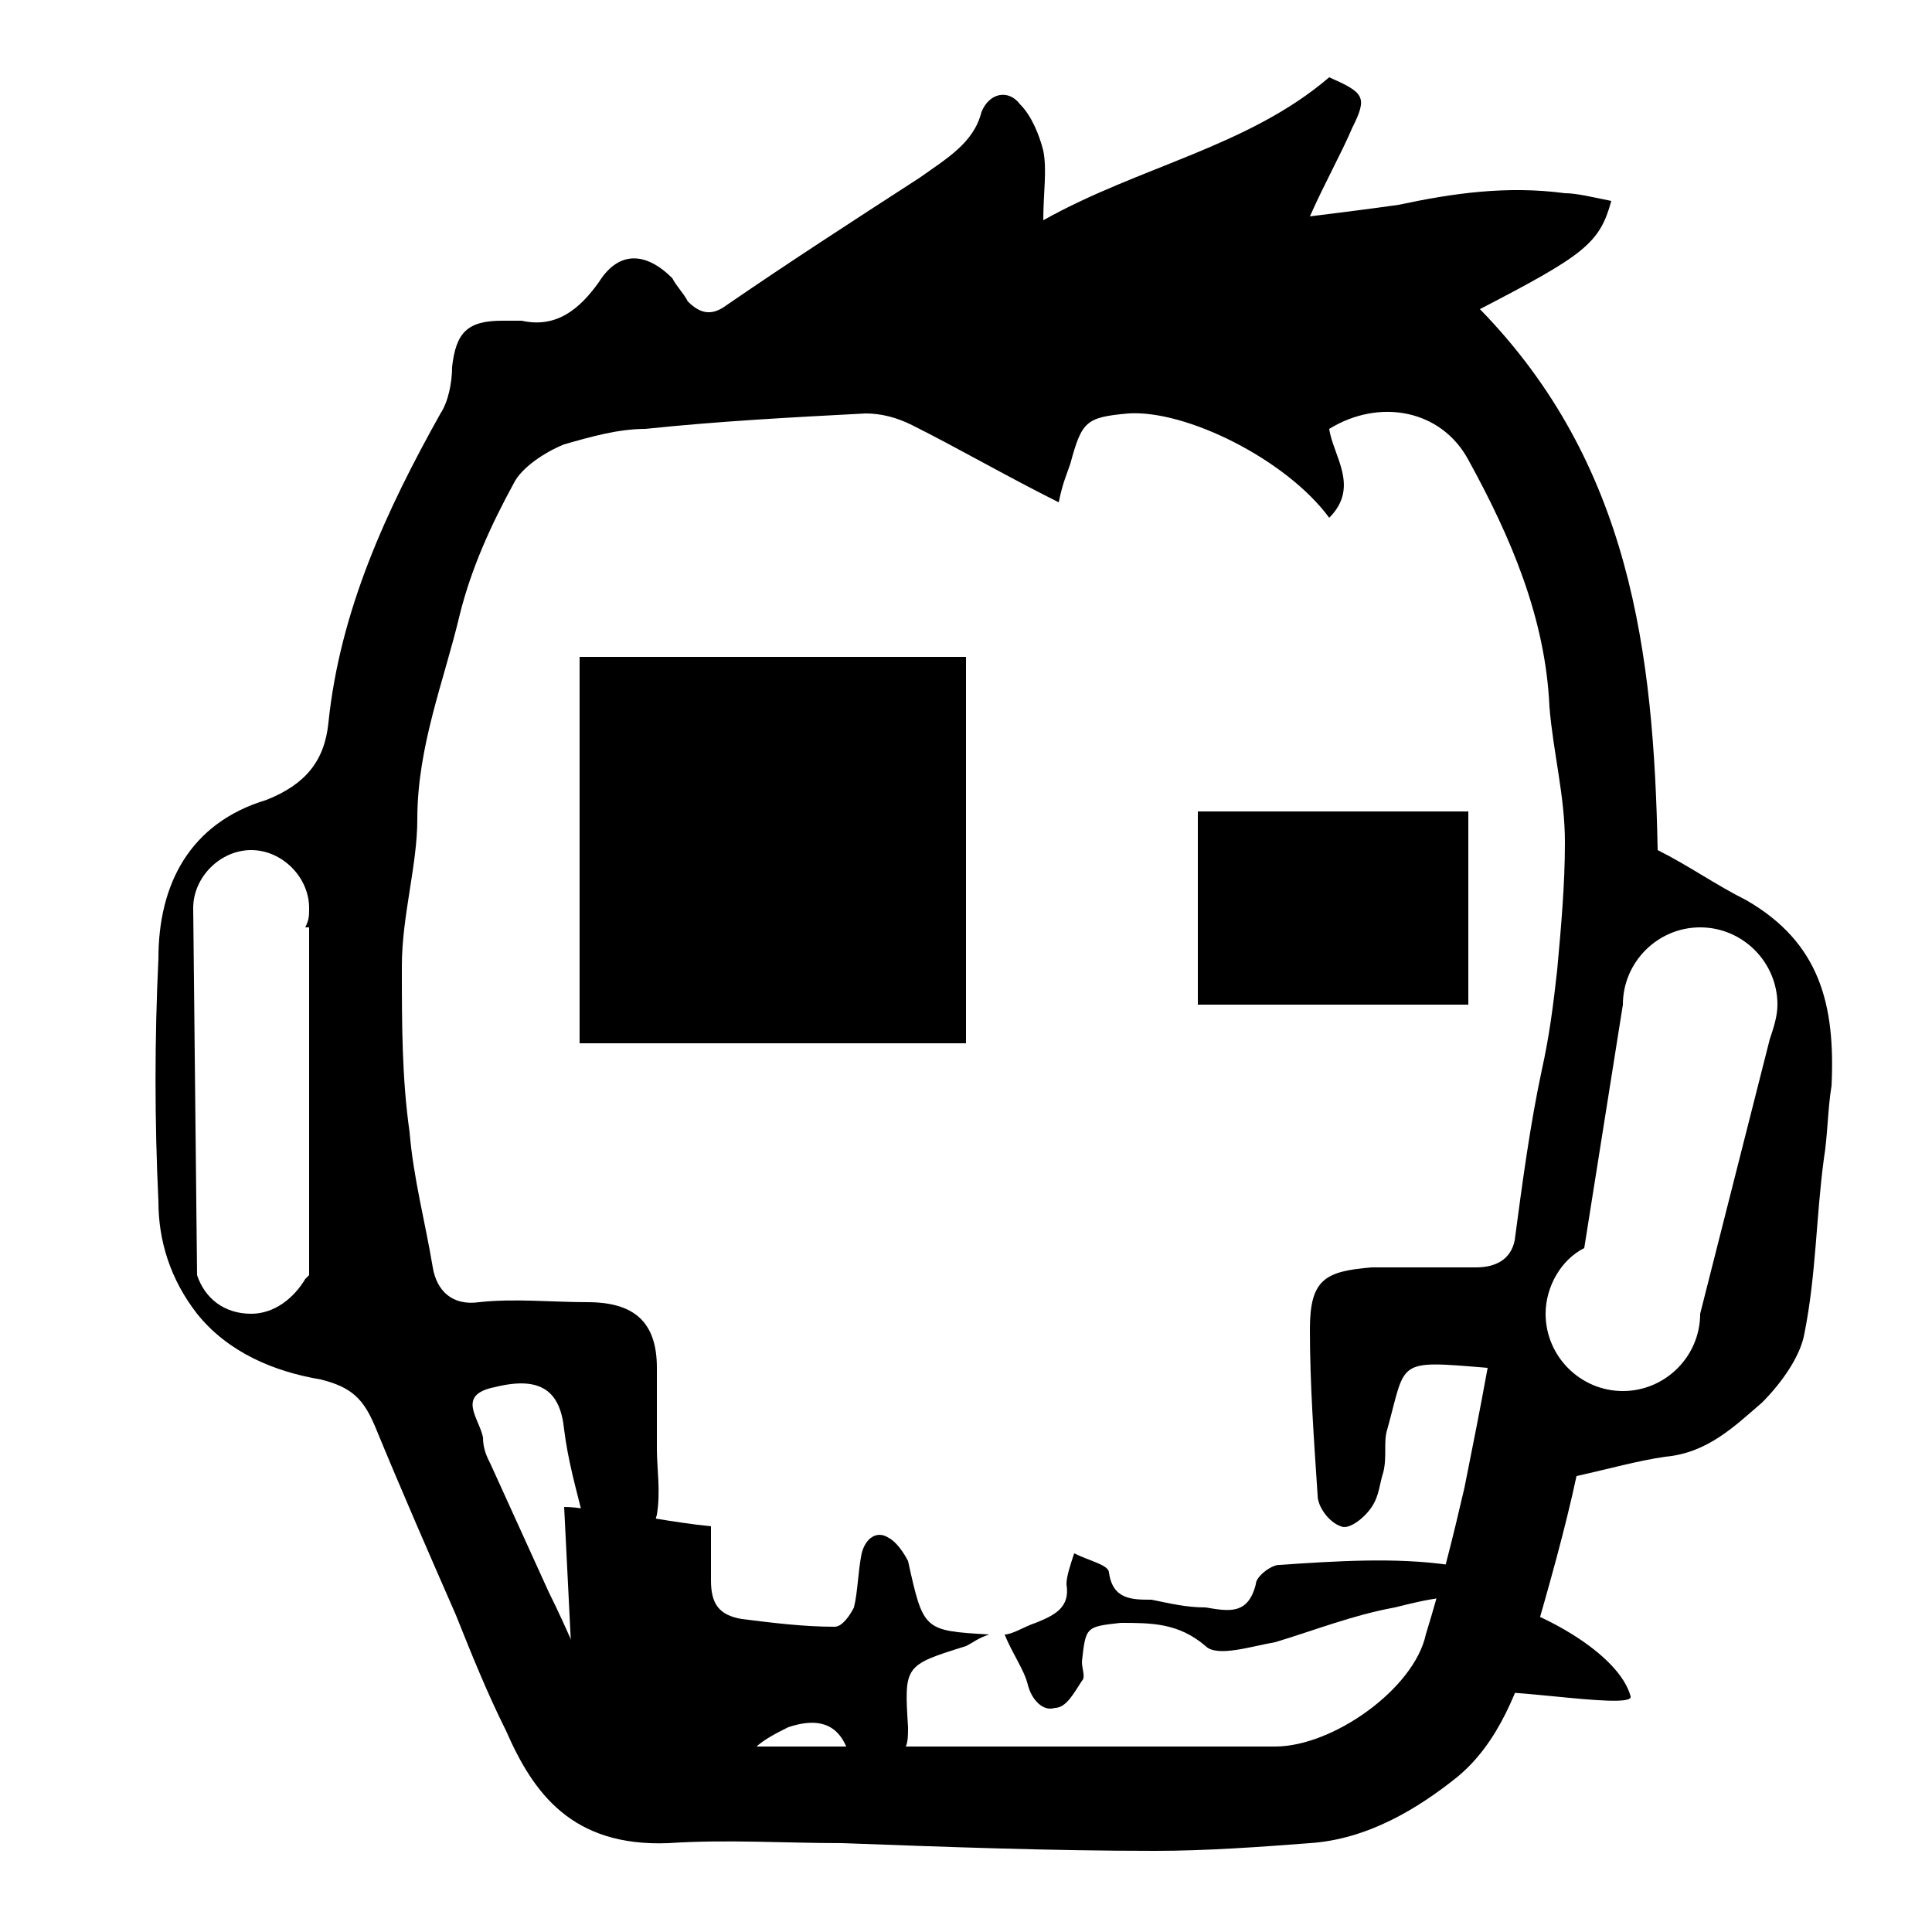
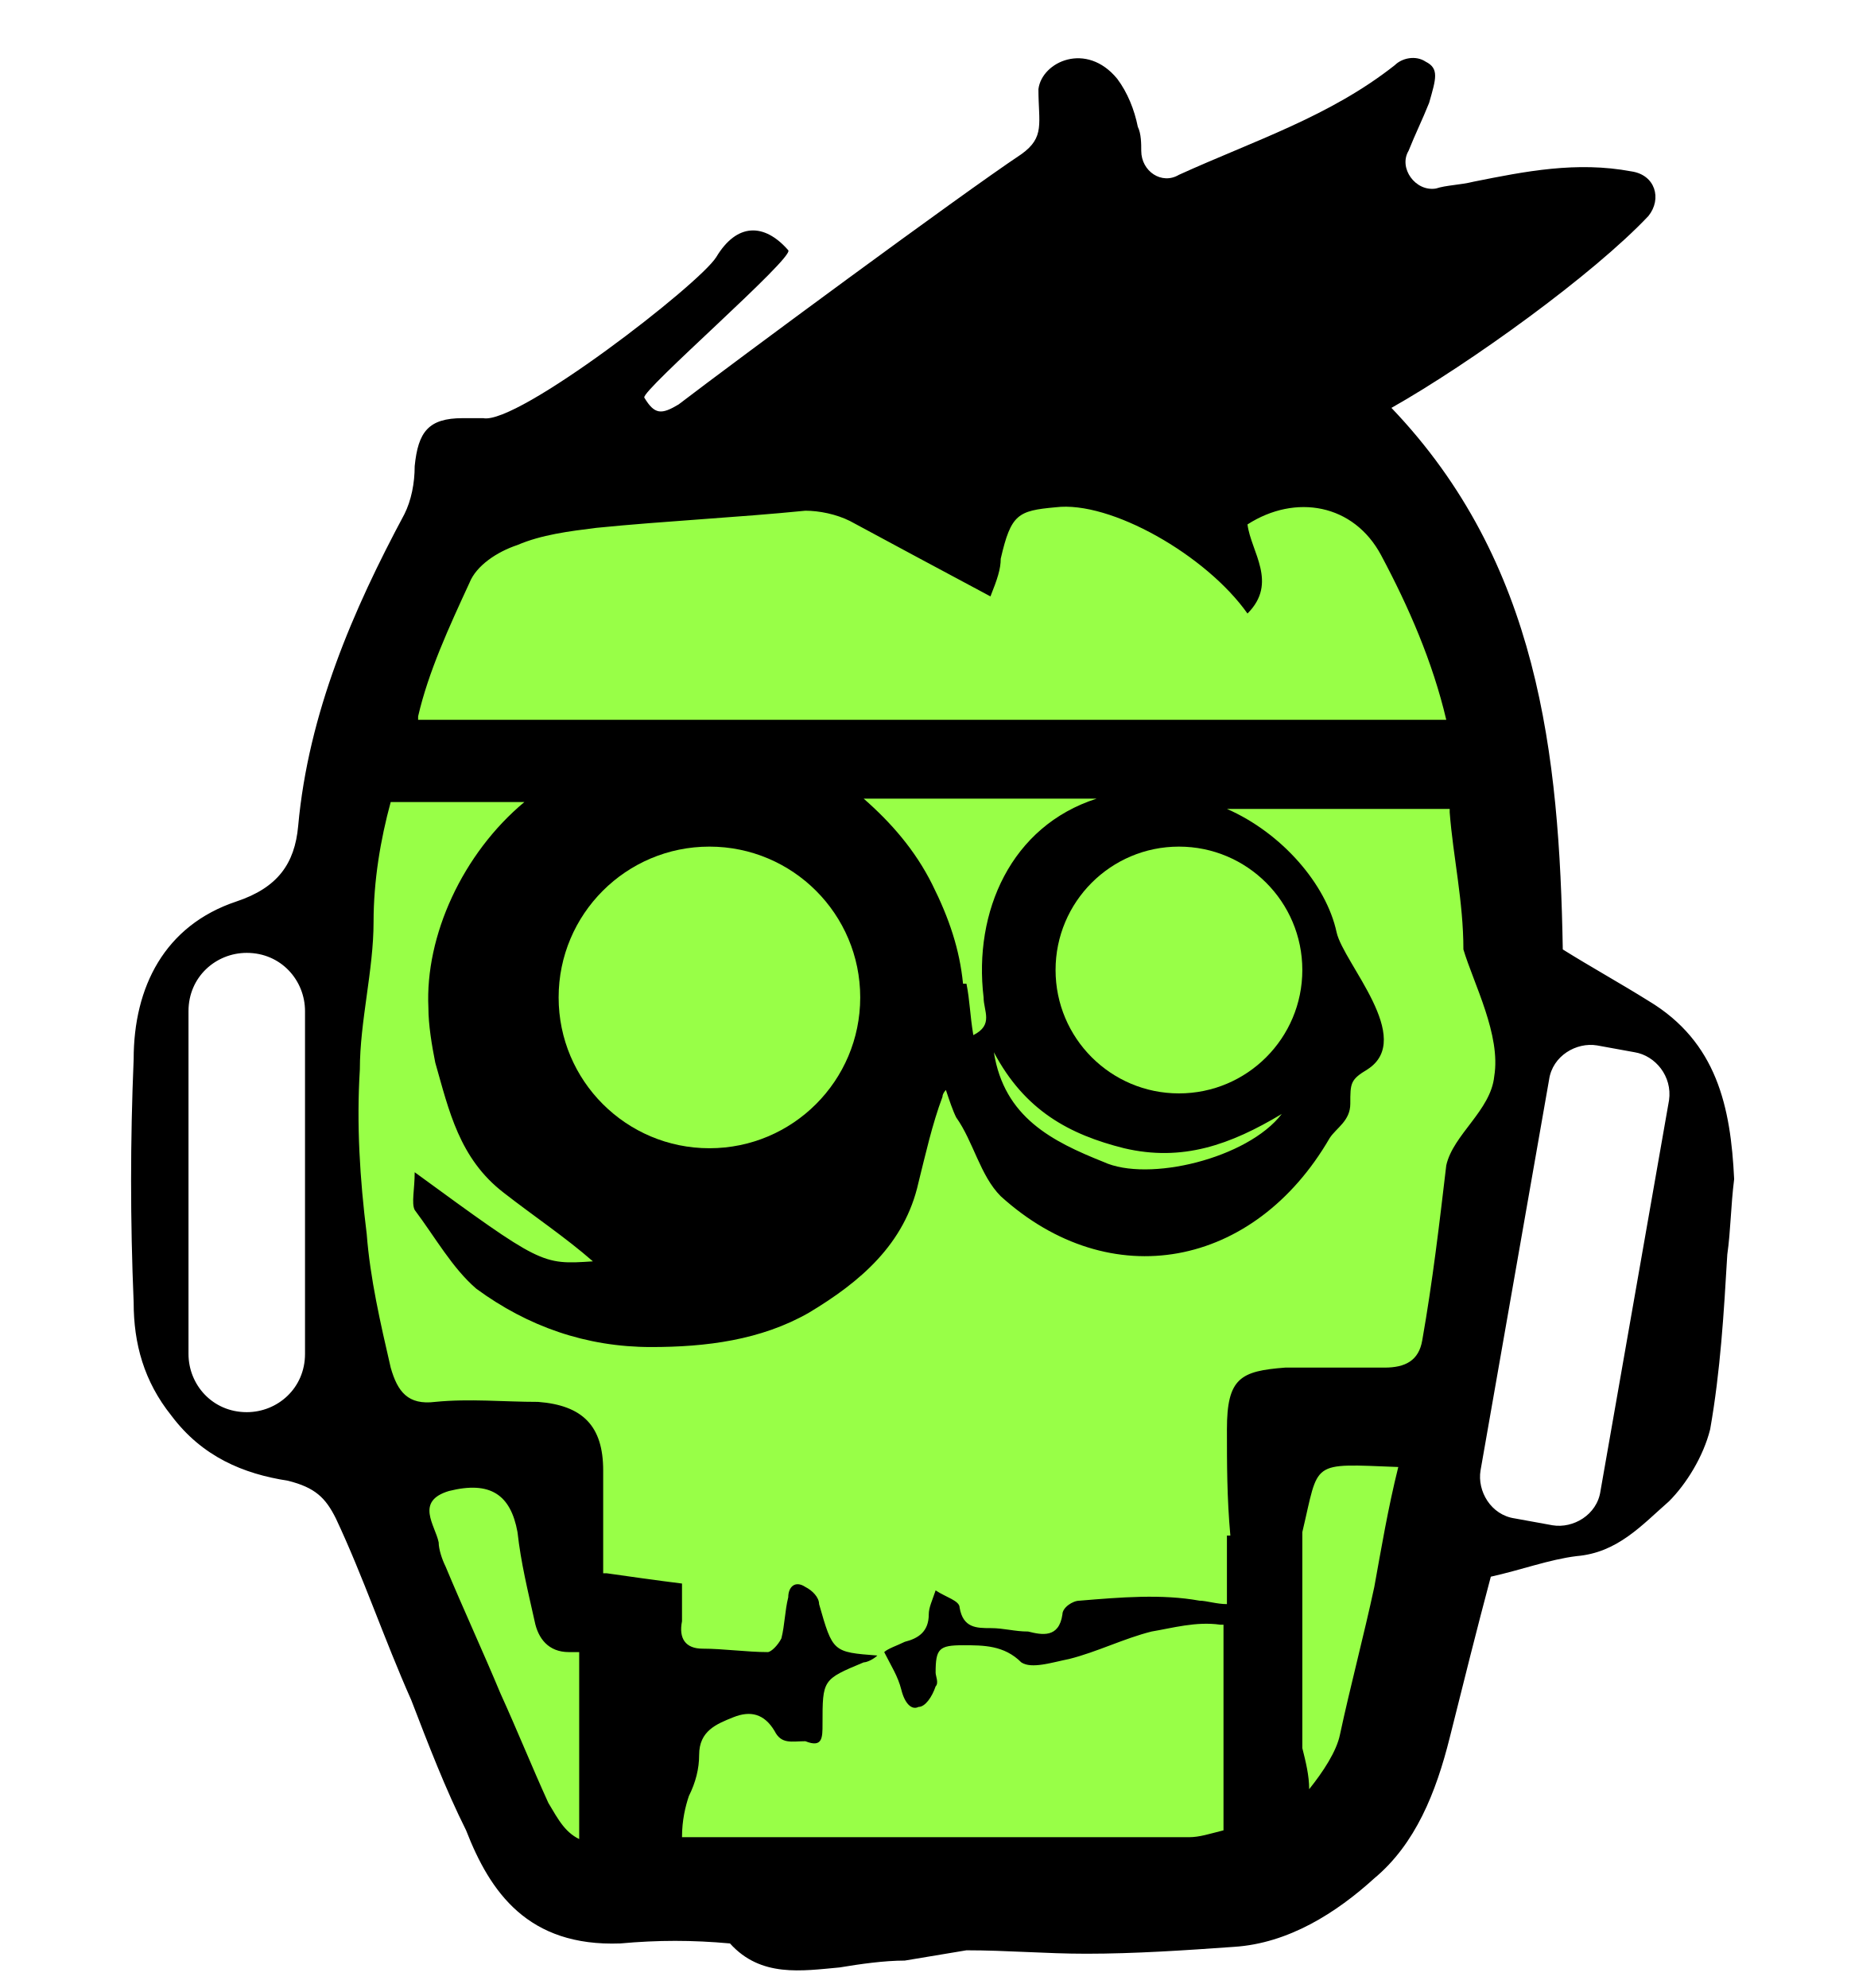
- <svg xmlns="http://www.w3.org/2000/svg" version="1.1" id="Layer_1" x="0px" y="0px" viewBox="0 0 50 50" style="enable-background:new 0 0 50 50;" xml:space="preserve">
-   <rect x="15" y="17" width="10" height="10" />
-   <rect x="31" y="21" width="7" height="5" />
-   <path d="M45.2,23.3c-0.8-0.4-1.5-0.9-2.3-1.3c-0.1-5.1-0.7-10-4.6-14c2.7-1.4,3.1-1.7,3.4-2.8C41.2,5.1,40.8,5,40.5,5  c-1.5-0.2-2.9,0-4.3,0.3c-0.7,0.1-1.5,0.2-2.3,0.3c0.4-0.9,0.8-1.6,1.1-2.3c0.4-0.8,0.3-0.9-0.6-1.3c-2.1,1.8-4.9,2.3-7.4,3.7  c0-0.7,0.1-1.3,0-1.8c-0.1-0.4-0.3-0.9-0.6-1.2c-0.3-0.4-0.8-0.3-1,0.2c-0.2,0.8-0.9,1.2-1.6,1.7c-1.7,1.1-3.4,2.2-5,3.3  c-0.4,0.3-0.7,0.2-1-0.1c-0.1-0.2-0.3-0.4-0.4-0.6c-0.7-0.7-1.4-0.7-1.9,0.1c-0.5,0.7-1.1,1.2-2,1c-0.2,0-0.4,0-0.5,0  c-0.9,0-1.2,0.3-1.3,1.2c0,0.4-0.1,0.9-0.3,1.2c-1.4,2.5-2.6,5.1-2.9,8c-0.1,1-0.6,1.6-1.6,2c-2,0.6-2.8,2.2-2.8,4.1  c-0.1,2.1-0.1,4.2,0,6.3c0,1,0.3,2,1,2.9c0.8,1,2,1.5,3.2,1.7c0.8,0.2,1.1,0.5,1.4,1.2c0.7,1.7,1.4,3.3,2.1,4.9c0.4,1,0.8,2,1.3,3  c0.7,1.6,1.7,3,4.2,2.9c1.5-0.1,3,0,4.5,0c2.7,0.1,5.4,0.2,8.1,0.2c1.3,0,2.7-0.1,4-0.2c1.5-0.1,2.8-0.9,3.8-1.7  c1.1-0.9,1.6-2.3,2-3.6c0.4-1.4,0.8-2.8,1.1-4.2c0.9-0.2,1.6-0.4,2.3-0.5c1.1-0.1,1.8-0.8,2.5-1.4c0.5-0.5,1-1.2,1.1-1.8  c0.3-1.5,0.3-3,0.5-4.5c0.1-0.6,0.1-1.3,0.2-1.9C47.5,26,47.1,24.4,45.2,23.3z M7.9,33.1C7.6,33.6,7.1,34,6.5,34  c-0.7,0-1.2-0.4-1.4-1L5,23.5C5,22.7,5.7,22,6.5,22S8,22.7,8,23.5c0,0.2,0,0.3-0.1,0.5H8v9 M39.2,32.1c-0.1,0.5-0.5,0.7-1,0.7  c-0.9,0-1.8,0-2.7,0c-1.2,0.1-1.6,0.3-1.6,1.6c0,1.4,0.1,2.8,0.2,4.3c0,0.3,0.3,0.7,0.6,0.8c0.2,0.1,0.6-0.2,0.8-0.5  c0.2-0.3,0.2-0.6,0.3-0.9c0.1-0.4,0-0.8,0.1-1.1c0.5-1.8,0.2-1.8,2.6-1.6c-0.2,1.1-0.4,2.1-0.6,3.1c-0.3,1.3-0.6,2.5-1,3.8  c-0.3,1.4-2.4,2.9-3.9,2.9c-5.3,0-10.7,0-16,0c-0.8,0-1.2-0.5-1.5-1.1c-0.4-0.9-0.8-1.9-1.3-2.9c-0.5-1.1-1-2.2-1.5-3.3  c-0.1-0.2-0.2-0.4-0.2-0.7c-0.1-0.5-0.7-1.1,0.3-1.3c1.2-0.3,1.7,0.1,1.8,1.1c0.1,0.8,0.3,1.5,0.5,2.3c0.1,0.4,0.4,0.8,1,0.8  c0.6,0,0.8-0.5,0.9-0.9c0.1-0.6,0-1.2,0-1.7c0-0.7,0-1.4,0-2.1c0-1.2-0.6-1.7-1.8-1.7c-0.9,0-1.9-0.1-2.8,0  c-0.7,0.1-1.1-0.3-1.2-0.9c-0.2-1.2-0.5-2.3-0.6-3.5c-0.2-1.4-0.2-2.8-0.2-4.3c0-1.3,0.4-2.6,0.4-3.8c0-1.9,0.7-3.6,1.1-5.3  c0.3-1.2,0.8-2.3,1.4-3.4c0.2-0.4,0.8-0.8,1.3-1c0.7-0.2,1.4-0.4,2.1-0.4c1.9-0.2,3.8-0.3,5.7-0.4c0.4,0,0.8,0.1,1.2,0.3  c1.2,0.6,2.4,1.3,3.8,2c0.1-0.5,0.2-0.7,0.3-1c0.3-1.1,0.4-1.2,1.5-1.3c1.5-0.1,4.1,1.2,5.2,2.7c0.8-0.8,0.1-1.6,0-2.3  c1.3-0.8,2.9-0.5,3.6,0.8c1.1,2,2,4.1,2.1,6.4c0.1,1.2,0.4,2.3,0.4,3.5c0,1.1-0.1,2.2-0.2,3.3c-0.1,0.9-0.2,1.7-0.4,2.6  C39.6,29.1,39.4,30.6,39.2,32.1z M45.8,26.9L44,34c0,1.1-0.9,2-2,2s-2-0.9-2-2c0-0.7,0.4-1.4,1-1.7l1-6.3c0-1.1,0.9-2,2-2s2,0.9,2,2  C46,26.3,45.9,26.6,45.8,26.9z" />
-   <g>
-     <path d="M18.7,47.6c0.2-0.5,0.3-1,0.4-1.5c0.1-0.8,0.7-1.1,1.3-1.4c0.6-0.2,1.2-0.2,1.5,0.5c0.2,0.5,0.7,0.4,1.1,0.3   c0.5-0.1,0.5-0.4,0.5-0.8c-0.1-1.6-0.1-1.6,1.5-2.1c0.2-0.1,0.3-0.2,0.6-0.3c-1.7-0.1-1.7-0.1-2.1-1.9c-0.1-0.2-0.3-0.5-0.5-0.6   c-0.3-0.2-0.6,0-0.7,0.4c-0.1,0.5-0.1,1-0.2,1.4c-0.1,0.2-0.3,0.5-0.5,0.5c-0.8,0-1.6-0.1-2.4-0.2c-0.6-0.1-0.8-0.4-0.8-1   c0-0.4,0-0.8,0-1.4c-1-0.1-1.9-0.3-2.8-0.4c-0.3,0-0.6-0.1-1-0.1L15,47" />
-     <path d="M37.5,40.5c-1.4-0.2-2.9-0.1-4.4,0c-0.2,0-0.6,0.3-0.6,0.5c-0.2,0.8-0.7,0.7-1.3,0.6c-0.5,0-0.9-0.1-1.4-0.2   c-0.5,0-1,0-1.1-0.7c0-0.2-0.5-0.3-0.9-0.5c-0.1,0.3-0.2,0.6-0.2,0.8c0.1,0.6-0.3,0.8-0.8,1c-0.3,0.1-0.6,0.3-0.8,0.3   c0.2,0.5,0.5,0.9,0.6,1.3c0.1,0.4,0.4,0.7,0.7,0.6c0.3,0,0.5-0.4,0.7-0.7c0.1-0.1,0-0.3,0-0.5c0.1-0.9,0.1-0.9,1-1   c0.8,0,1.5,0,2.2,0.6c0.3,0.3,1.2,0,1.8-0.1c1-0.3,2-0.7,3.1-0.9c0.8-0.2,1.6-0.4,2.5-0.2c1.3,0.3,3.3,1.4,3.6,2.5   c0.1,0.4-4.1-0.4-4,0" />
-   </g>
-   <path d="M7.7,72H7v0.4h0.7C7.7,72.2,7.7,72.1,7.7,72z" />
+ <svg xmlns="http://www.w3.org/2000/svg" version="1.1" id="Layer_1" x="0px" y="0px" viewBox="0 0 54 58" style="enable-background:new 0 0 54 58;" xml:space="preserve">
+   <style type="text/css">
+ 	.st0{fill:#98FF47;}
+ 	.st1{fill:none;}
+ </style>
+   <path class="st0" d="M13.7,13.9c-3.5,1.4-3.9,8.7-4.1,12.4c-0.2,2.8,0.2,6.5,1,13.9c0.6,5.4,1.1,9.1,3.6,12.4  c1.1,1.4,2.1,2.2,3.1,2.6c2,0.9,3.3,0.2,6.7,0c3-0.2,3.7,0.2,11.3,0c1.1,0,2.5-0.1,3.6-1c1.3-1.1,1.5-2.8,1.5-3.6  c0.7-6,2.4-13.7,3.1-16.5c0.3-1.2,0.8-3.1,1-5.7c0.2-2,0.1-3.7,0-4.6c-0.1-1.3-0.2-2.3-0.5-3.6c-0.3-1.2-1.2-4.7-4.1-6.7  c-1.4-1-2.8-1.2-4.6-1.5c-5.8-1-8.3,1-14.4,1c-0.6,0-2.6,0-5.2,0.5C15,13.5,14.2,13.7,13.7,13.9z" />
+   <path d="M-12.1,27.3L-12.1,27.3c-2,0-3.6-1.6-3.6-3.6V12.4c0-2,1.6-3.6,3.6-3.6h0c2,0,3.6,1.6,3.6,3.6v11.3  C-8.5,25.7-10.1,27.3-12.1,27.3z" />
+   <path class="st1" d="M40.3,16.8c-0.8-1.4-2.5-1.8-3.9-0.9c0.2,0.9,0.9,1.7,0,2.6c-1.2-1.7-4-3.2-5.6-3.1c-1.1,0.1-1.3,0.2-1.6,1.5  c-0.1,0.3-0.2,0.6-0.3,1.1c-1.5-0.8-2.8-1.5-4.1-2.2c-0.4-0.2-0.9-0.3-1.3-0.3c-2,0.1-4.1,0.3-6.1,0.5c-0.8,0.1-1.6,0.2-2.3,0.5  c-0.5,0.2-1.1,0.6-1.4,1.1c-0.6,1.2-1.1,2.5-1.5,3.9c0,0,0,0.1,0,0.1h30C41.8,19.9,41.1,18.3,40.3,16.8z" />
+   <path class="st1" d="M32.1,34.5c1.4,0.6,4.3-0.2,5.2-1.4c-1.4,0.9-2.9,1.4-4.6,1c-1.6-0.4-3-1.2-3.8-2.7  C29.2,33.2,30.7,33.9,32.1,34.5z" />
+   <path class="st1" d="M33.6,26.2c-1.2,0-2.5,1.2-2.5,2.3c0,1.9,0.9,2.9,2.7,2.9c1.1,0,2.3-1.2,2.4-2.4C36.2,27.9,34.7,26.2,33.6,26.2  z" />
+   <path class="st1" d="M32,23.9h-6.8c0.8,0.7,1.5,1.5,2,2.5c0.5,0.9,0.8,1.9,0.9,2.9c0,0,0.1,0,0.1,0c0,0.5,0.1,1,0.2,1.5  c0.6-0.3,0.3-0.8,0.3-1.1C28.4,27.1,29.5,24.6,32,23.9z" />
+   <path class="st1" d="M16.8,29.9c0,1.8,1.8,3.6,3.4,3.6c1.9,0,3.7-1.8,3.7-3.7c-0.2-2.3-1.5-3.5-3.8-3.6C18,26.2,16.8,28.2,16.8,29.9  z" />
+   <path class="st1" d="M42.5,23.9H36c1.6,0.6,2.8,2.2,3.2,3.6c0.2,0.9,0,1.9,0,2.9c0,0.6-0.1,1.3-0.1,1.9c0,0.4,0.1,0.9-0.1,1.2  c-2.2,3.7-6.4,4.6-9.6,1.7c-0.6-0.6-0.8-1.5-1.3-2.3c-0.2-0.3-0.3-0.6-0.3-0.8c0,0.1-0.1,0.2-0.1,0.2c-0.3,0.8-0.6,1.6-0.7,2.5  c-0.4,1.9-1.7,3-3.2,3.8c-1.4,0.8-3,1-4.6,1c-1.9,0-3.6-0.5-5.1-1.7c-0.8-0.6-1.3-1.5-1.8-2.3c-0.1-0.2,0-0.6,0-1.1  c3.7,2.7,3.7,2.7,5.2,2.6c-0.8-0.6-1.7-1.3-2.6-2c-1.2-1-1.6-2.4-2-3.8c-0.1-0.5-0.2-1-0.2-1.6c-0.1-2.1,1.1-4.4,2.8-6h-3.9  C11.2,25,11,26.2,11,27.4c0,1.4-0.4,2.9-0.4,4.3c0,1.6,0.1,3.2,0.2,4.8c0.1,1.3,0.4,2.6,0.7,3.9c0.1,0.7,0.5,1,1.3,1c1-0.1,2,0,3,0  c1.3,0,1.9,0.6,1.9,2c0,0.8,0,1.5,0,2.3c0,0.2,0,0.5,0,0.7c0,0,0.1,0,0.1,0c0.7,0.1,1.4,0.2,2.2,0.3c0,0.4,0,0.8,0,1.1  c-0.1,0.5,0.2,0.8,0.6,0.8c0.6,0.1,1.3,0.1,1.9,0.1c0.1,0,0.4-0.3,0.4-0.4c0.1-0.4,0.1-0.8,0.2-1.2c0-0.3,0.3-0.5,0.5-0.3  c0.2,0.1,0.3,0.3,0.4,0.5c0.3,1.4,0.3,1.4,1.7,1.5c-0.2,0.1-0.3,0.2-0.4,0.2c-1.3,0.4-1.3,0.4-1.2,1.8c0,0.3,0,0.6-0.4,0.7  c-0.3,0.1-0.7,0.2-0.9-0.3c-0.2-0.6-0.7-0.6-1.2-0.4c-0.5,0.2-1,0.4-1,1.1c0,0.4-0.1,0.8-0.3,1.2c-0.1,0.3-0.2,0.8-0.2,1.2  c4.9,0,9.9,0,14.8,0c0.3,0,0.7-0.1,1-0.2v-6c0,0-0.1,0-0.1,0c-0.7-0.2-1.4,0-2,0.2c-0.8,0.2-1.6,0.5-2.4,0.8  c-0.5,0.1-1.2,0.3-1.4,0.1c-0.5-0.5-1.1-0.5-1.7-0.5c-0.7,0-0.7,0.1-0.8,0.8c0,0.1,0,0.3,0,0.4c-0.2,0.2-0.3,0.5-0.5,0.6  c-0.2,0-0.5-0.2-0.5-0.5c-0.1-0.4-0.3-0.7-0.5-1.1c0.1-0.1,0.4-0.2,0.6-0.3c0.4-0.1,0.7-0.3,0.7-0.8c0-0.2,0.1-0.4,0.2-0.7  c0.3,0.2,0.7,0.3,0.7,0.5c0.1,0.6,0.5,0.6,0.9,0.6c0.4,0,0.7,0.1,1.1,0.1c0.4,0,0.9,0.2,1-0.5c0-0.2,0.3-0.4,0.5-0.4  c1.2,0,2.3-0.2,3.5,0c0.3,0,0.6,0.1,0.8,0.1v-2H36c-0.1-1-0.1-2-0.1-3.1c0-1.5,0.4-1.8,1.7-1.8c1,0,1.9,0,2.9,0c0.6,0,1-0.2,1.1-0.8  c0.3-1.7,0.5-3.4,0.7-5.1c0.1-1,0.3-1.9,0.4-2.9c0.1-1.3,0.3-2.5,0.3-3.8c0-1.3-0.3-2.6-0.4-4C42.5,23.9,42.5,23.9,42.5,23.9z" />
+   <path class="st1" d="M47.7,31.2L46.6,31c-0.7-0.1-1.3,0.3-1.4,1l-2,11.4c-0.1,0.7,0.3,1.3,1,1.4l1.1,0.2c0.7,0.1,1.3-0.3,1.4-1  l2-11.4C48.8,31.9,48.3,31.3,47.7,31.2z" />
+   <path class="st1" d="M15.7,47.7c-0.2-0.8-0.4-1.7-0.5-2.6c-0.2-1.1-0.7-1.5-2-1.2c-1,0.2-0.4,0.9-0.3,1.5c0,0.3,0.1,0.5,0.2,0.7  c0.5,1.2,1.1,2.5,1.6,3.7c0.5,1.1,0.9,2.2,1.4,3.2c0.2,0.5,0.5,0.9,1,1.1v-5.7c-0.1,0-0.2,0-0.3,0C16.1,48.6,15.8,48.2,15.7,47.7z" />
+   <path class="st1" d="M38,45.2c0,0.1,0,0.1,0,0.2h0v6.1c0.1,0.4,0.2,0.8,0.2,1.2c0.4-0.5,0.8-1,0.9-1.6c0.3-1.4,0.7-2.9,1-4.3  c0.3-1.1,0.4-2.3,0.7-3.5C38.2,43.2,38.5,43.1,38,45.2z" />
+   <path d="M48.1,29.2c-0.8-0.5-1.7-1-2.5-1.5c-0.1-5.7-0.7-11.3-5-15.8c2.3-1.3,5.9-3.9,7.5-5.6c0.4-0.5,0.2-1.2-0.5-1.3c0,0,0,0,0,0  C46,4.7,44.5,5,43,5.3c-0.4,0.1-0.8,0.1-1.1,0.2c-0.6,0.1-1.1-0.6-0.8-1.1c0.2-0.5,0.4-0.9,0.6-1.4C41.9,2.3,42,2,41.6,1.8  c-0.3-0.2-0.7-0.1-0.9,0.1c-1.9,1.5-4.1,2.2-6.3,3.2c-0.5,0.3-1.1-0.1-1.1-0.7c0-0.2,0-0.5-0.1-0.7c-0.1-0.5-0.3-1-0.6-1.4  c-0.9-1.1-2.2-0.5-2.3,0.3c0,1,0.2,1.4-0.5,1.9c-1.8,1.2-8.3,6-10,7.3c-0.5,0.3-0.7,0.3-1-0.2c-0.1-0.2,4.4-4.1,4.2-4.3  c-0.7-0.8-1.5-0.8-2.1,0.2c-0.5,0.8-5.8,4.9-6.8,4.7c-0.2,0-0.4,0-0.6,0c-1,0-1.3,0.4-1.4,1.4c0,0.5-0.1,1-0.3,1.4  c-1.5,2.8-2.8,5.8-3.1,9.1c-0.1,1.1-0.6,1.8-1.8,2.2c-2.1,0.7-3,2.5-3,4.6c-0.1,2.4-0.1,4.7,0,7.1c0,1.2,0.3,2.3,1.1,3.3  c0.9,1.2,2.1,1.7,3.4,1.9c0.8,0.2,1.1,0.5,1.4,1.1c0.8,1.7,1.4,3.5,2.2,5.3c0.5,1.3,1,2.6,1.6,3.8c0.7,1.8,1.8,3.4,4.5,3.3  c1.1-0.1,2.1-0.1,3.2,0c0.9,1,2.1,0.8,3.2,0.7c0.6-0.1,1.3-0.2,1.9-0.2c0.6-0.1,1.2-0.2,1.8-0.3c1.2,0,2.3,0.1,3.5,0.1  c1.4,0,2.9-0.1,4.3-0.2c1.6-0.1,3-1,4.1-2c1.2-1,1.8-2.5,2.2-4.1c0.4-1.6,0.8-3.2,1.2-4.7c0.9-0.2,1.7-0.5,2.5-0.6  c1.2-0.1,1.9-0.9,2.7-1.6c0.5-0.5,1-1.3,1.2-2.1c0.3-1.7,0.4-3.4,0.5-5.1c0.1-0.7,0.1-1.4,0.2-2.2C50.5,32.3,50.1,30.4,48.1,29.2z   M8.9,39.5c0,1-0.8,1.7-1.7,1.7h0c-1,0-1.7-0.8-1.7-1.7v-10c0-1,0.8-1.7,1.7-1.7h0c1,0,1.7,0.8,1.7,1.7V39.5z M12.2,20.9  c0.3-1.3,0.9-2.6,1.5-3.9c0.2-0.5,0.8-0.9,1.4-1.1c0.7-0.3,1.5-0.4,2.3-0.5c2-0.2,4.1-0.3,6.1-0.5c0.4,0,0.9,0.1,1.3,0.3  c1.3,0.7,2.6,1.4,4.1,2.2c0.2-0.5,0.3-0.8,0.3-1.1c0.3-1.3,0.5-1.4,1.6-1.5c1.6-0.2,4.4,1.4,5.6,3.1c0.9-0.9,0.1-1.8,0-2.6  c1.4-0.9,3.1-0.6,3.9,0.9c0.8,1.5,1.5,3.1,1.9,4.8h-30C12.2,21,12.2,20.9,12.2,20.9z M28.7,29.1c0,0.4,0.3,0.8-0.3,1.1  c-0.1-0.6-0.1-1-0.2-1.5c0,0-0.1,0-0.1,0c-0.1-1-0.4-1.9-0.9-2.9c-0.5-1-1.2-1.8-2-2.5H32C29.5,24.1,28.4,26.6,28.7,29.1z   M32.8,33.5c1.7,0.4,3.1-0.1,4.6-1c-1,1.3-3.9,2-5.2,1.4c-1.5-0.6-2.9-1.3-3.2-3.2C29.9,32.4,31.2,33.1,32.8,33.5z M33.8,30.9  c-1.8,0-2.7-1-2.7-2.9c0-1,1.4-2.3,2.5-2.3c1.1,0,2.6,1.6,2.5,2.8C36.1,29.6,34.9,30.9,33.8,30.9z M23.9,29.3c0,1.9-1.8,3.7-3.7,3.7  c-1.6,0-3.4-1.9-3.4-3.6c0-1.7,1.3-3.7,3.4-3.7C22.4,25.7,23.7,27,23.9,29.3z M17,53.7c-0.5-0.2-0.7-0.6-1-1.1  c-0.5-1.1-0.9-2.1-1.4-3.2c-0.5-1.2-1.1-2.5-1.6-3.7c-0.1-0.2-0.2-0.5-0.2-0.7c-0.1-0.5-0.7-1.2,0.3-1.5c1.2-0.3,1.8,0.1,2,1.2  c0.1,0.9,0.3,1.7,0.5,2.6c0.1,0.5,0.4,0.9,1,0.9c0.1,0,0.2,0,0.3,0V53.7z M40.1,46.3c-0.3,1.4-0.7,2.9-1,4.3  c-0.1,0.5-0.5,1.1-0.9,1.6c0-0.4-0.1-0.8-0.2-1.2v-6.1h0c0-0.1,0-0.1,0-0.2c0.5-2.1,0.2-2,2.8-1.9C40.5,44,40.3,45.2,40.1,46.3z   M43.6,31.4c-0.1,1-1.2,1.7-1.4,2.6c-0.2,1.7-0.4,3.4-0.7,5.1c-0.1,0.6-0.5,0.8-1.1,0.8c-1,0-1.9,0-2.9,0c-1.3,0.1-1.7,0.3-1.7,1.8  c0,1,0,2,0.1,3.1h-0.1v2c-0.3,0-0.6-0.1-0.8-0.1c-1.1-0.2-2.3-0.1-3.5,0c-0.2,0-0.5,0.2-0.5,0.4c-0.1,0.7-0.6,0.6-1,0.5  c-0.4,0-0.7-0.1-1.1-0.1c-0.4,0-0.8,0-0.9-0.6c0-0.2-0.4-0.3-0.7-0.5c-0.1,0.3-0.2,0.5-0.2,0.7c0,0.5-0.3,0.7-0.7,0.8  c-0.2,0.1-0.5,0.2-0.6,0.3c0.2,0.4,0.4,0.7,0.5,1.1c0.1,0.4,0.3,0.6,0.5,0.5c0.2,0,0.4-0.3,0.5-0.6c0.1-0.1,0-0.3,0-0.4  c0-0.7,0.1-0.8,0.8-0.8c0.6,0,1.2,0,1.7,0.5c0.3,0.2,0.9,0,1.4-0.1c0.8-0.2,1.6-0.6,2.4-0.8c0.6-0.1,1.3-0.3,2-0.2c0,0,0.1,0,0.1,0  v6c-0.4,0.1-0.7,0.2-1,0.2c-4.9,0-9.9,0-14.8,0c0-0.5,0.1-0.9,0.2-1.2c0.2-0.4,0.3-0.8,0.3-1.2c0-0.7,0.5-0.9,1-1.1  c0.5-0.2,0.9-0.1,1.2,0.4c0.2,0.4,0.5,0.3,0.9,0.3C24,51,24,50.7,24,50.3c0-1.3,0-1.3,1.2-1.8c0.1,0,0.3-0.1,0.4-0.2  c-1.3-0.1-1.3-0.1-1.7-1.5c0-0.2-0.2-0.4-0.4-0.5c-0.3-0.2-0.5,0-0.5,0.3c-0.1,0.4-0.1,0.8-0.2,1.2c-0.1,0.2-0.3,0.4-0.4,0.4  c-0.6,0-1.3-0.1-1.9-0.1c-0.5,0-0.7-0.3-0.6-0.8c0-0.3,0-0.7,0-1.1c-0.8-0.1-1.5-0.2-2.2-0.3c0,0-0.1,0-0.1,0c0-0.2,0-0.5,0-0.7  c0-0.8,0-1.5,0-2.3c0-1.3-0.6-1.9-1.9-2c-1,0-2-0.1-3,0c-0.8,0.1-1.1-0.3-1.3-1c-0.3-1.3-0.6-2.6-0.7-3.9c-0.2-1.6-0.3-3.2-0.2-4.8  c0-1.4,0.4-2.9,0.4-4.3c0-1.2,0.2-2.4,0.5-3.5h3.9c-1.8,1.5-2.9,3.9-2.8,6c0,0.5,0.1,1.1,0.2,1.6c0.4,1.4,0.7,2.8,2,3.8  c0.9,0.7,1.8,1.3,2.6,2c-1.5,0.1-1.5,0.1-5.2-2.6c0,0.5-0.1,0.9,0,1.1c0.6,0.8,1.1,1.7,1.8,2.3c1.5,1.1,3.2,1.7,5.1,1.7  c1.6,0,3.2-0.2,4.6-1c1.5-0.9,2.8-2,3.2-3.8c0.2-0.8,0.4-1.7,0.7-2.5c0-0.1,0.1-0.2,0.1-0.2c0.1,0.3,0.2,0.6,0.3,0.8  c0.5,0.7,0.7,1.7,1.3,2.3c3.2,2.9,7.4,2.1,9.6-1.7c0.2-0.3,0.6-0.5,0.6-1c0-0.6,0-0.7,0.5-1c1.4-0.9-0.7-3.1-0.9-4  c-0.3-1.4-1.6-2.9-3.2-3.6h6.5c0,0,0,0.1,0,0.1c0.1,1.3,0.4,2.6,0.4,4C43,28.7,43.8,30.2,43.6,31.4z M48.7,32.1l-2,11.4  c-0.1,0.7-0.8,1.1-1.4,1l-1.1-0.2c-0.7-0.1-1.1-0.8-1-1.4l2-11.4c0.1-0.7,0.8-1.1,1.4-1l1.1,0.2C48.3,30.8,48.8,31.4,48.7,32.1z" />
+   <circle class="st0" cx="20.7" cy="29.1" r="4.4" />
+   <circle class="st0" cx="34.4" cy="28.3" r="3.6" />
</svg>
